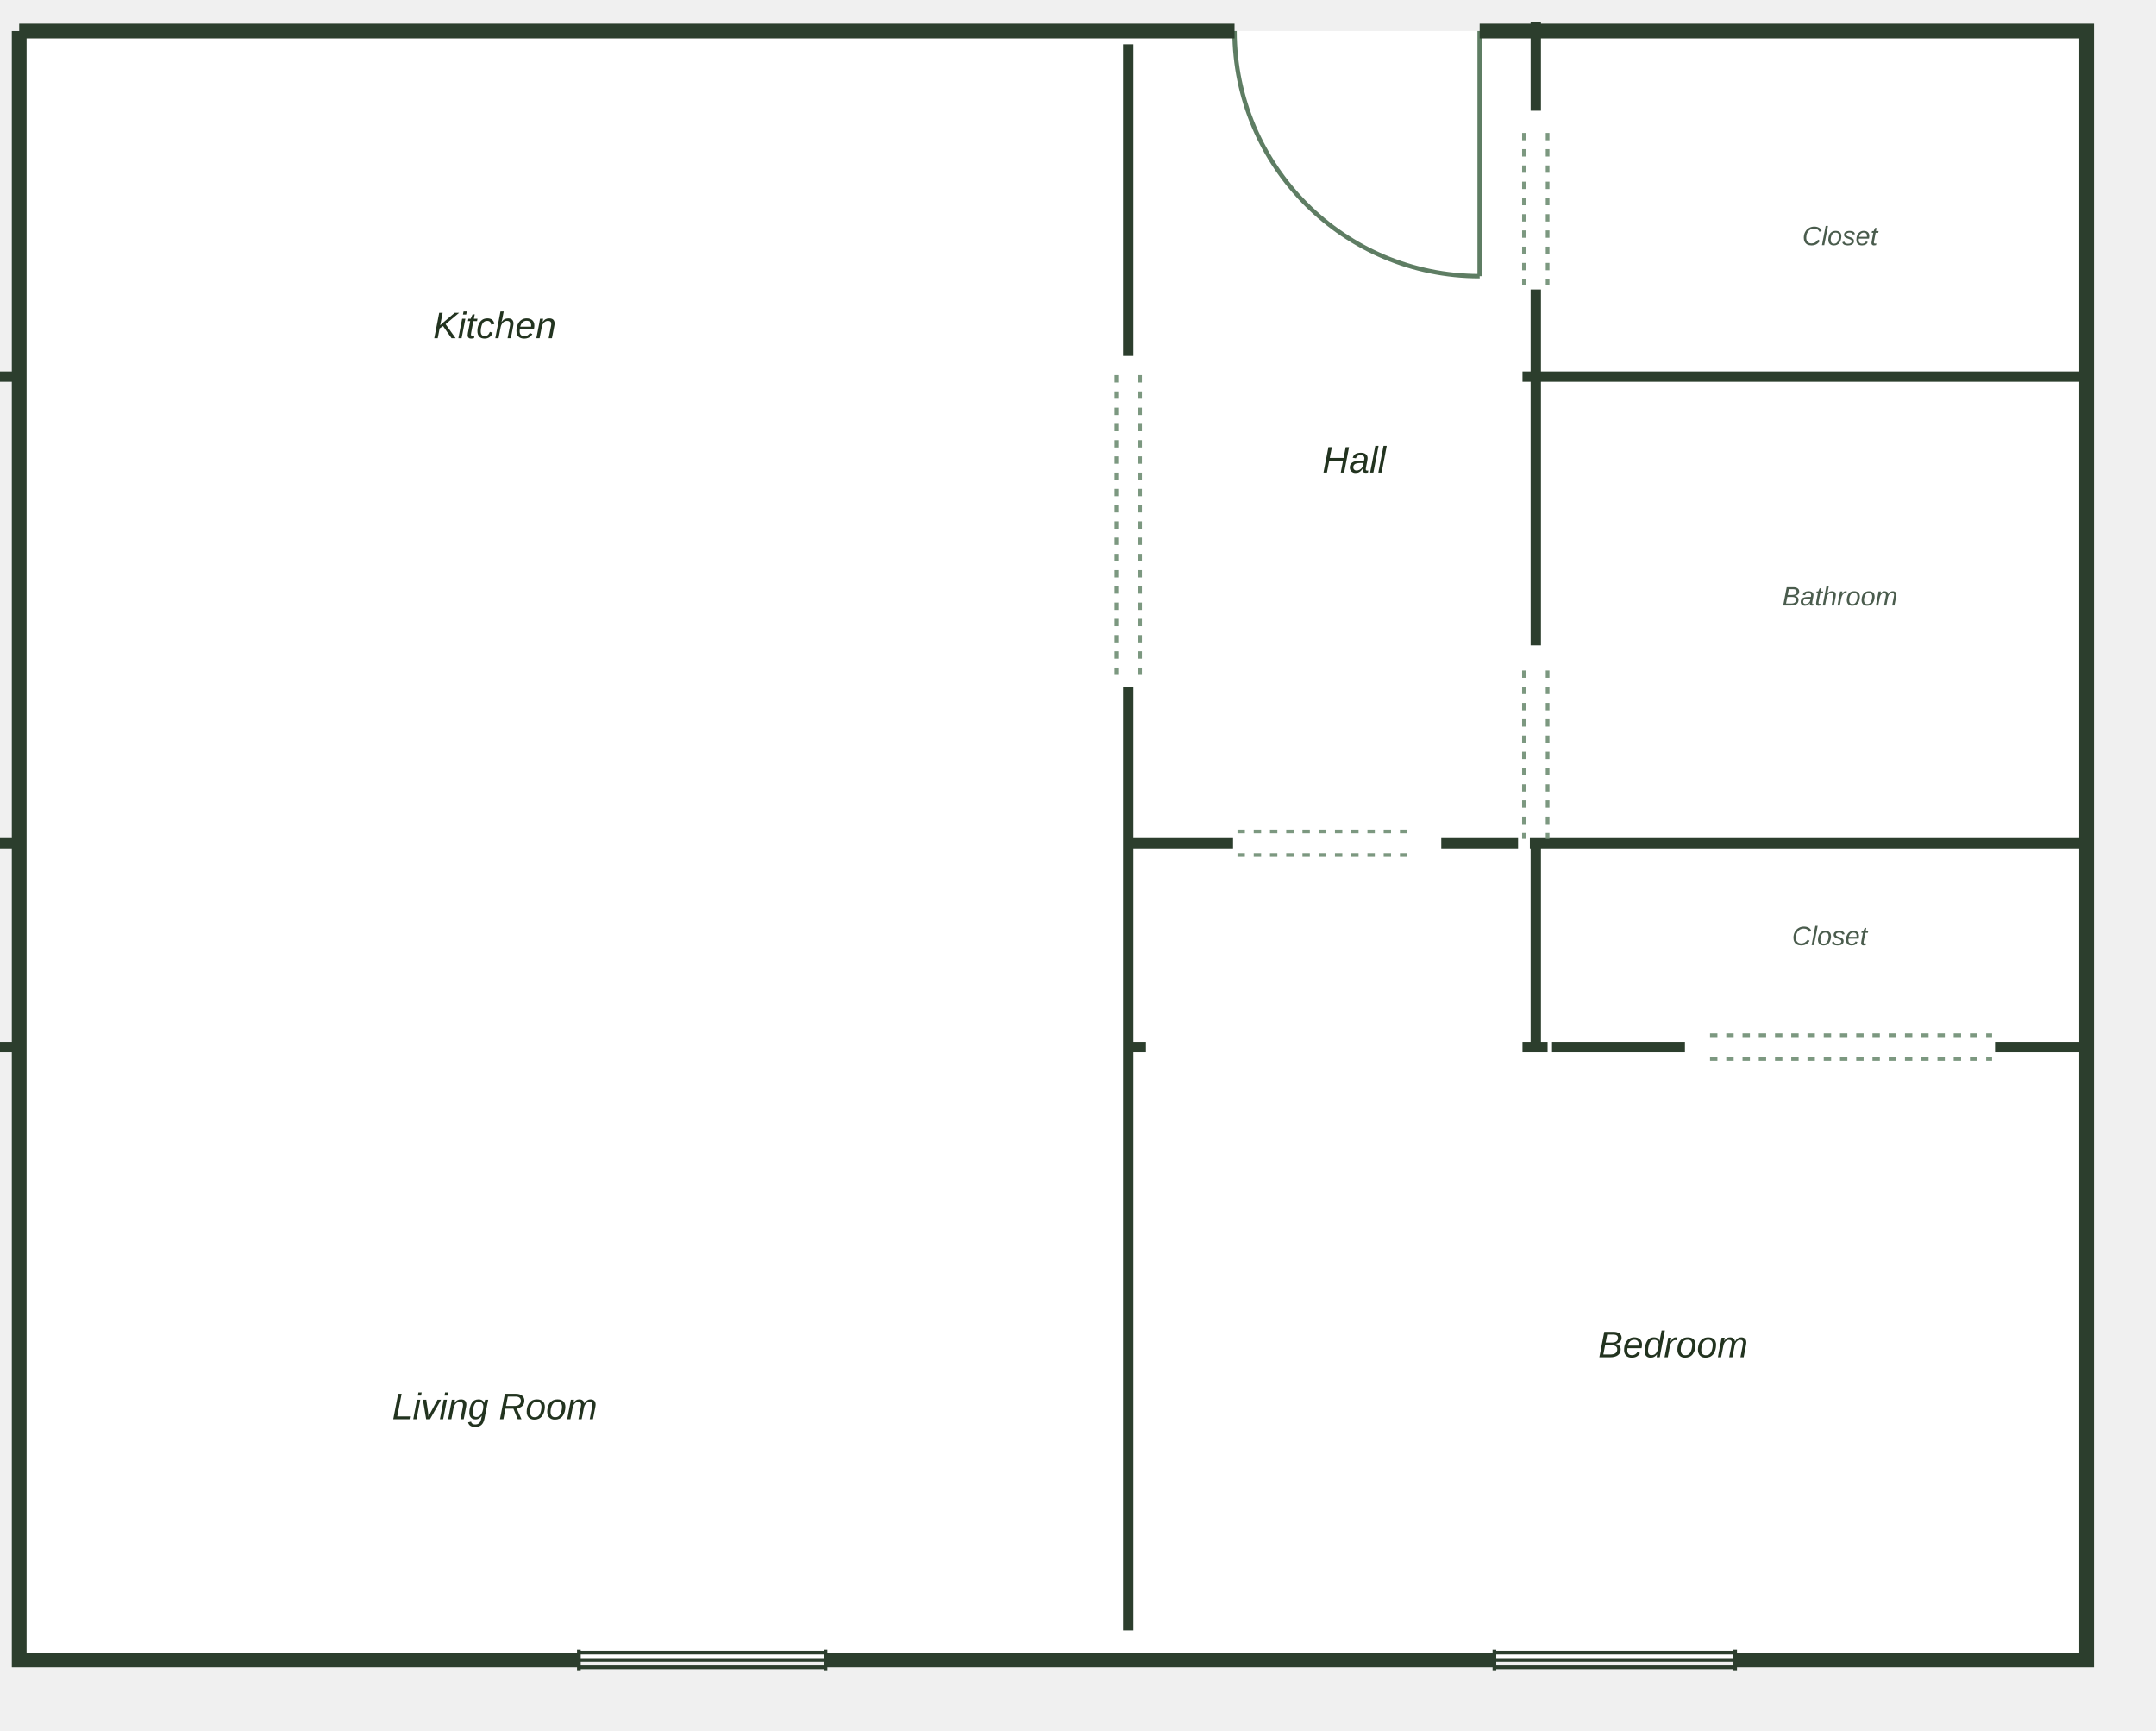
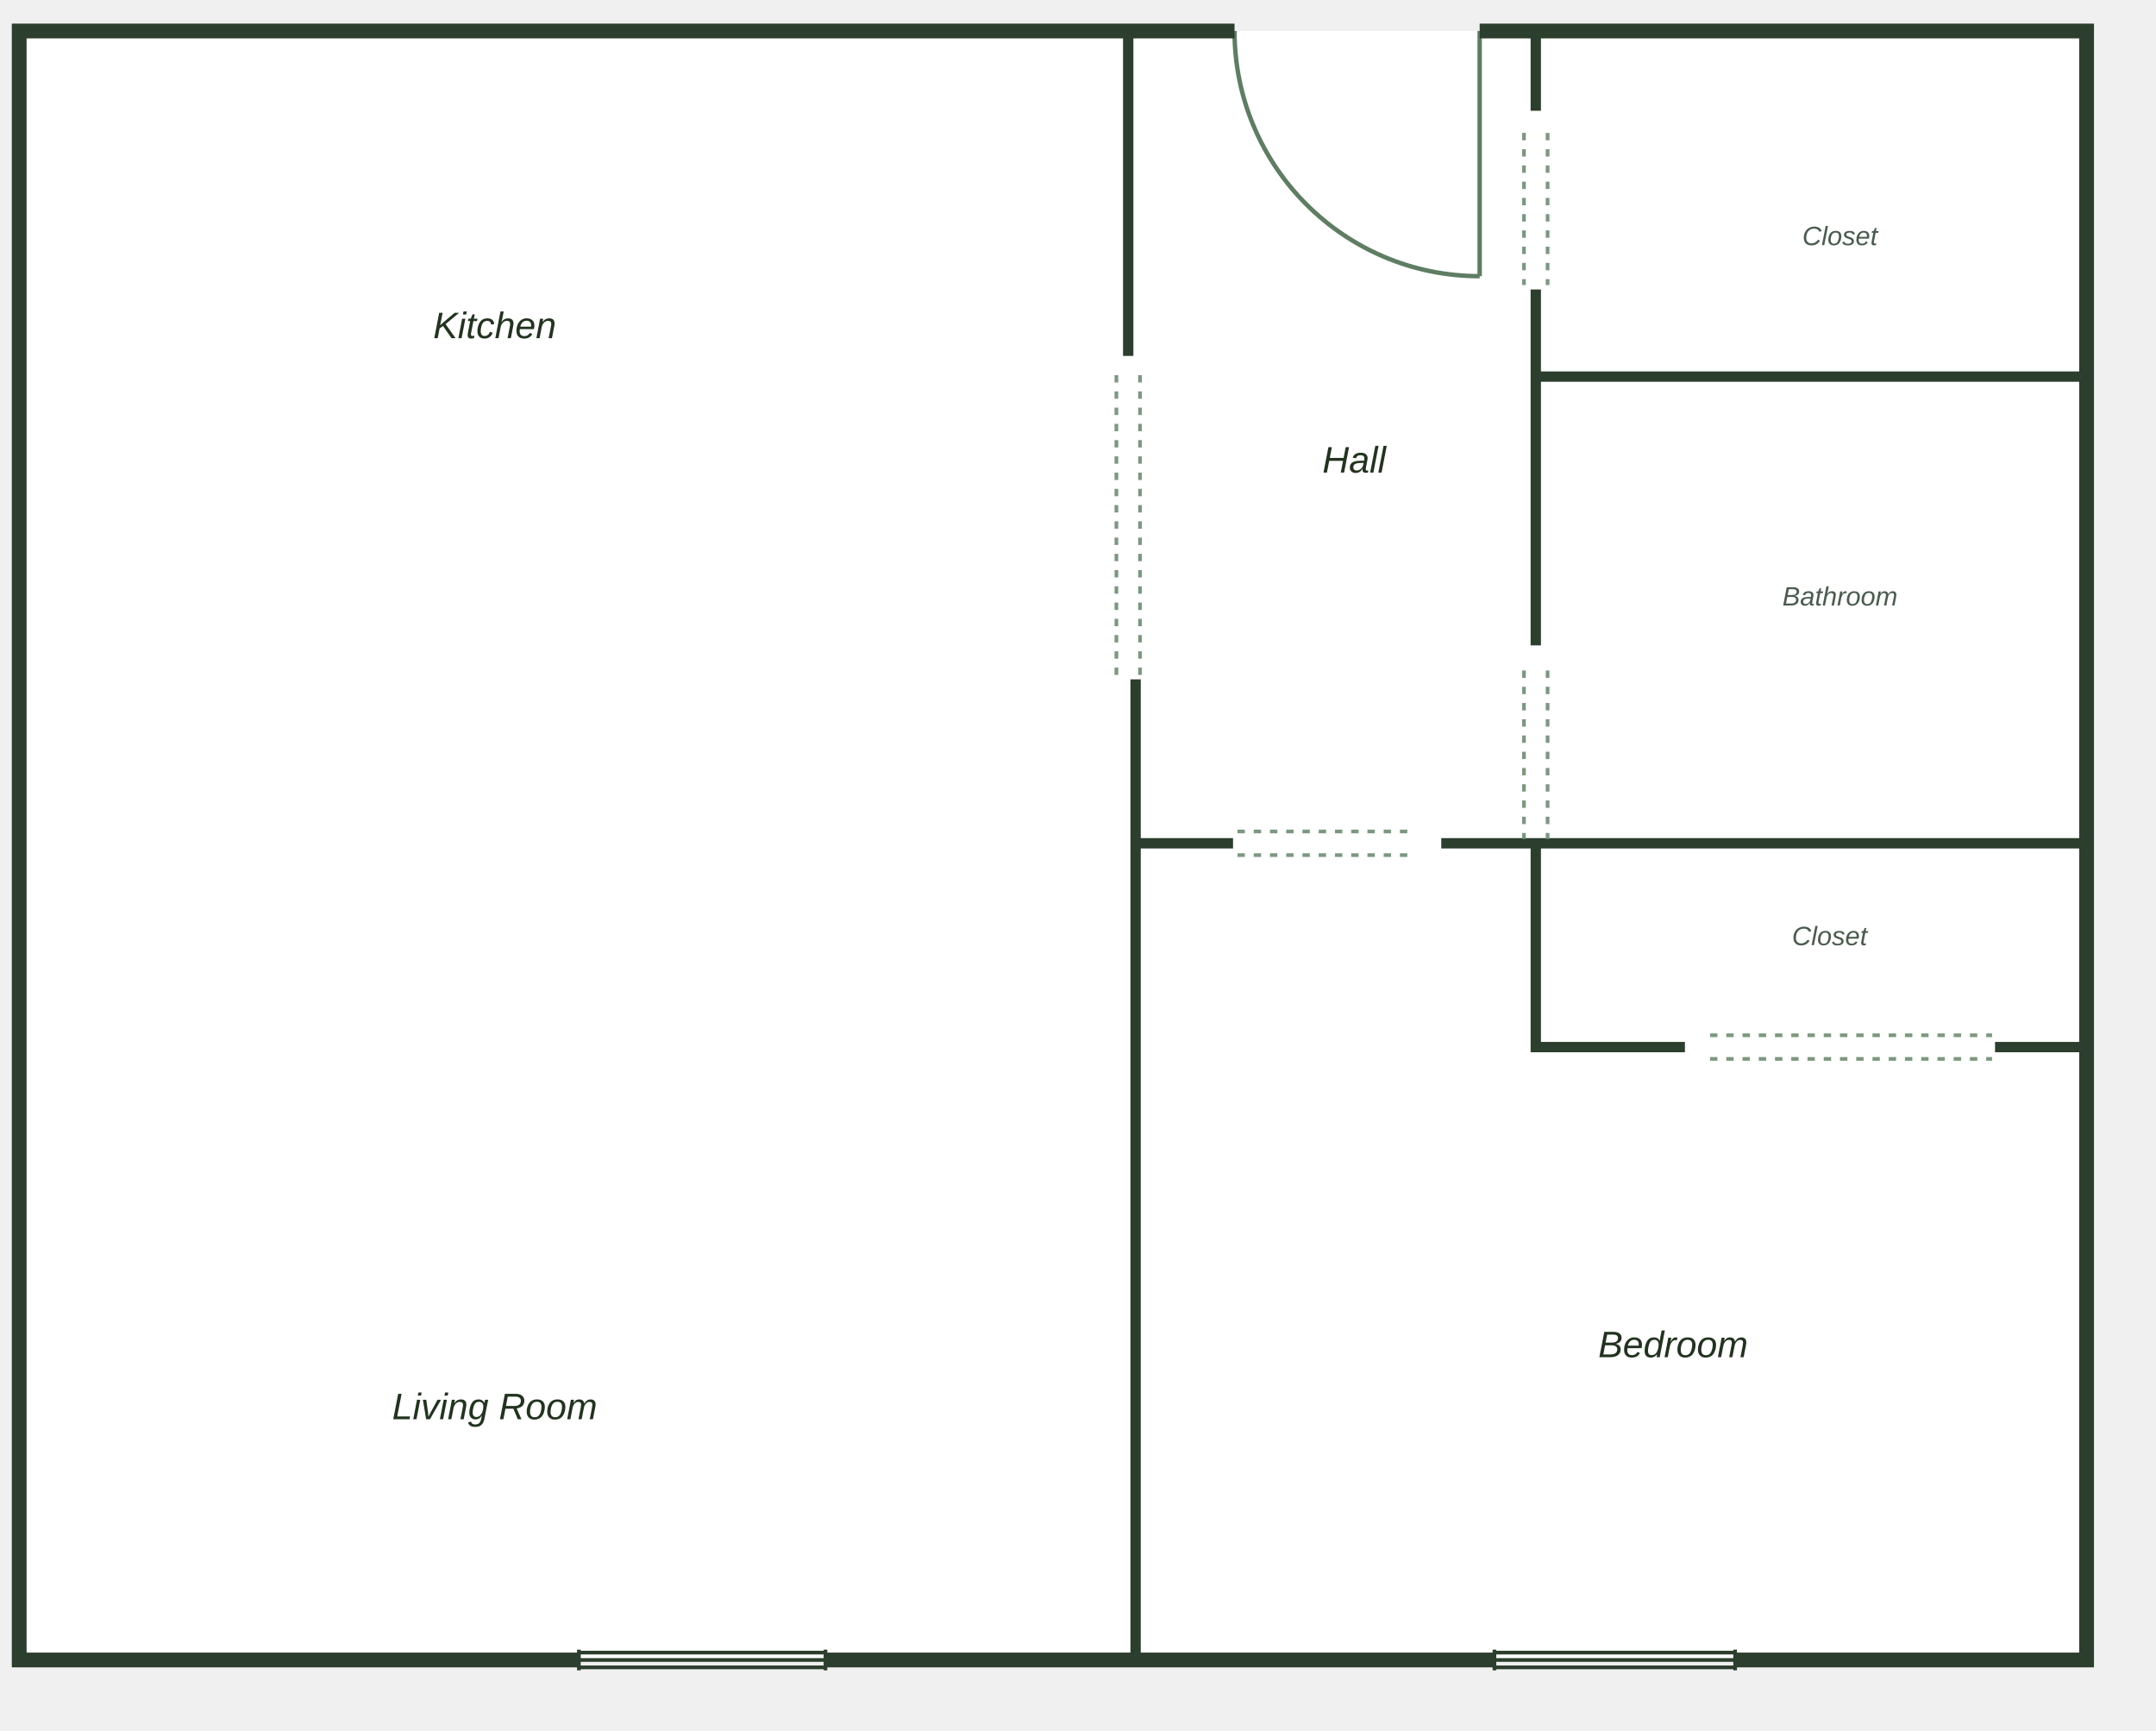
<svg xmlns="http://www.w3.org/2000/svg" width="1460" height="1172" viewBox="0 0 1460 1172" preserveAspectRatio="xMidYMid meet" role="img" aria-label="Indian Head Elderly Apartments one-bedroom floor plan">
  <defs>
    <style>
    .fp{fill:#FFFFFF}
    .w{fill:none;stroke:#2C3E2D;stroke-width:7;stroke-linecap:butt}
    .wo{fill:none;stroke:#2C3E2D;stroke-width:10;stroke-linecap:butt}
    .d{fill:none;stroke:#7C9880;stroke-width:2.5;stroke-dasharray:5 6}
    .arc{fill:none;stroke:#5E7D63;stroke-width:3}
    .win{fill:none;stroke:#2C3E2D;stroke-width:2.5}
    .st{fill:none;stroke:#2C3E2D;stroke-width:2.5}
    .rm{fill:#22331F;font-family:'Helvetica Neue',Arial,sans-serif;font-size:25px;font-style:italic;text-anchor:middle}
    .cl{fill:#4A5C4D;font-family:'Helvetica Neue',Arial,sans-serif;font-size:18px;font-style:italic;text-anchor:middle}
    .sm{fill:#4A5C4D;font-family:'Helvetica Neue',Arial,sans-serif;font-size:14px;font-style:italic;text-anchor:middle}
  </style>
  </defs>
  <rect class="fp" x="13" y="21" width="1400" height="1103" />
-   <path class="w" d="M764,30 V241 M764,465 V1104 M1040,15 V75 M1040,196 V437 M1040,573 V708 M0,255 H16 M1031,255 H1416 M0,571 H16 M763,571 H835 M976,571 H1028 M1036,571 H1411 M0,709 H16 M763,709 H776 M1031,709 H1048 M1051,709 H1141 M1351,709 H1416" />
+   <path class="w" d="M1040,255 L1413,255 M769,571 L835,571 M976,571 L1413,571 M1141,709 L1040,709 L1040,571 M1351,709 L1413,709 M764,21 L764,241 M769,460 L769,1124 M1040,21 L1040,75 M1040,196 L1040,437" />
  <path class="d" d="M756,254 V461 M772,254 V461 M1032,90 V193 M1048,90 V193 M1032,454 V568 M1048,454 V568 M838,563 H957 M838,579 H957 M1158,701 H1349 M1158,717 H1349" />
  <path class="arc" d="M1002,21 V187 M836,21 A166,166 0 0 0 1002,187" />
  <path class="win" d="M392,1119 H559 M392,1124 H559 M392,1129 H559 M392,1117 V1131 M559,1117 V1131" />
  <path class="win" d="M1012,1119 H1175 M1012,1124 H1175 M1012,1129 H1175 M1012,1117 V1131 M1175,1117 V1131" />
-   <path class="wo" d="M13,21 H836 M1002,21 H1413 V1124 H1175 M1012,1124 H559 M392,1124 H13 V21" />
+   <path class="wo" d="M13,21 H836 M1002,21 H1413 V1124 H1175 M1012,1124 H559 M392,1124 H13 V21 H23" />
  <text class="rm" x="335" y="229">Kitchen</text>
  <text class="rm" x="335" y="961">Living Room</text>
  <text class="rm" x="917" y="320">Hall</text>
  <text class="rm" x="1133" y="919">Bedroom</text>
  <text class="cl" x="1246" y="166">Closet</text>
  <text class="cl" x="1246" y="410">Bathroom</text>
  <text class="cl" x="1239" y="640">Closet</text>
</svg>
